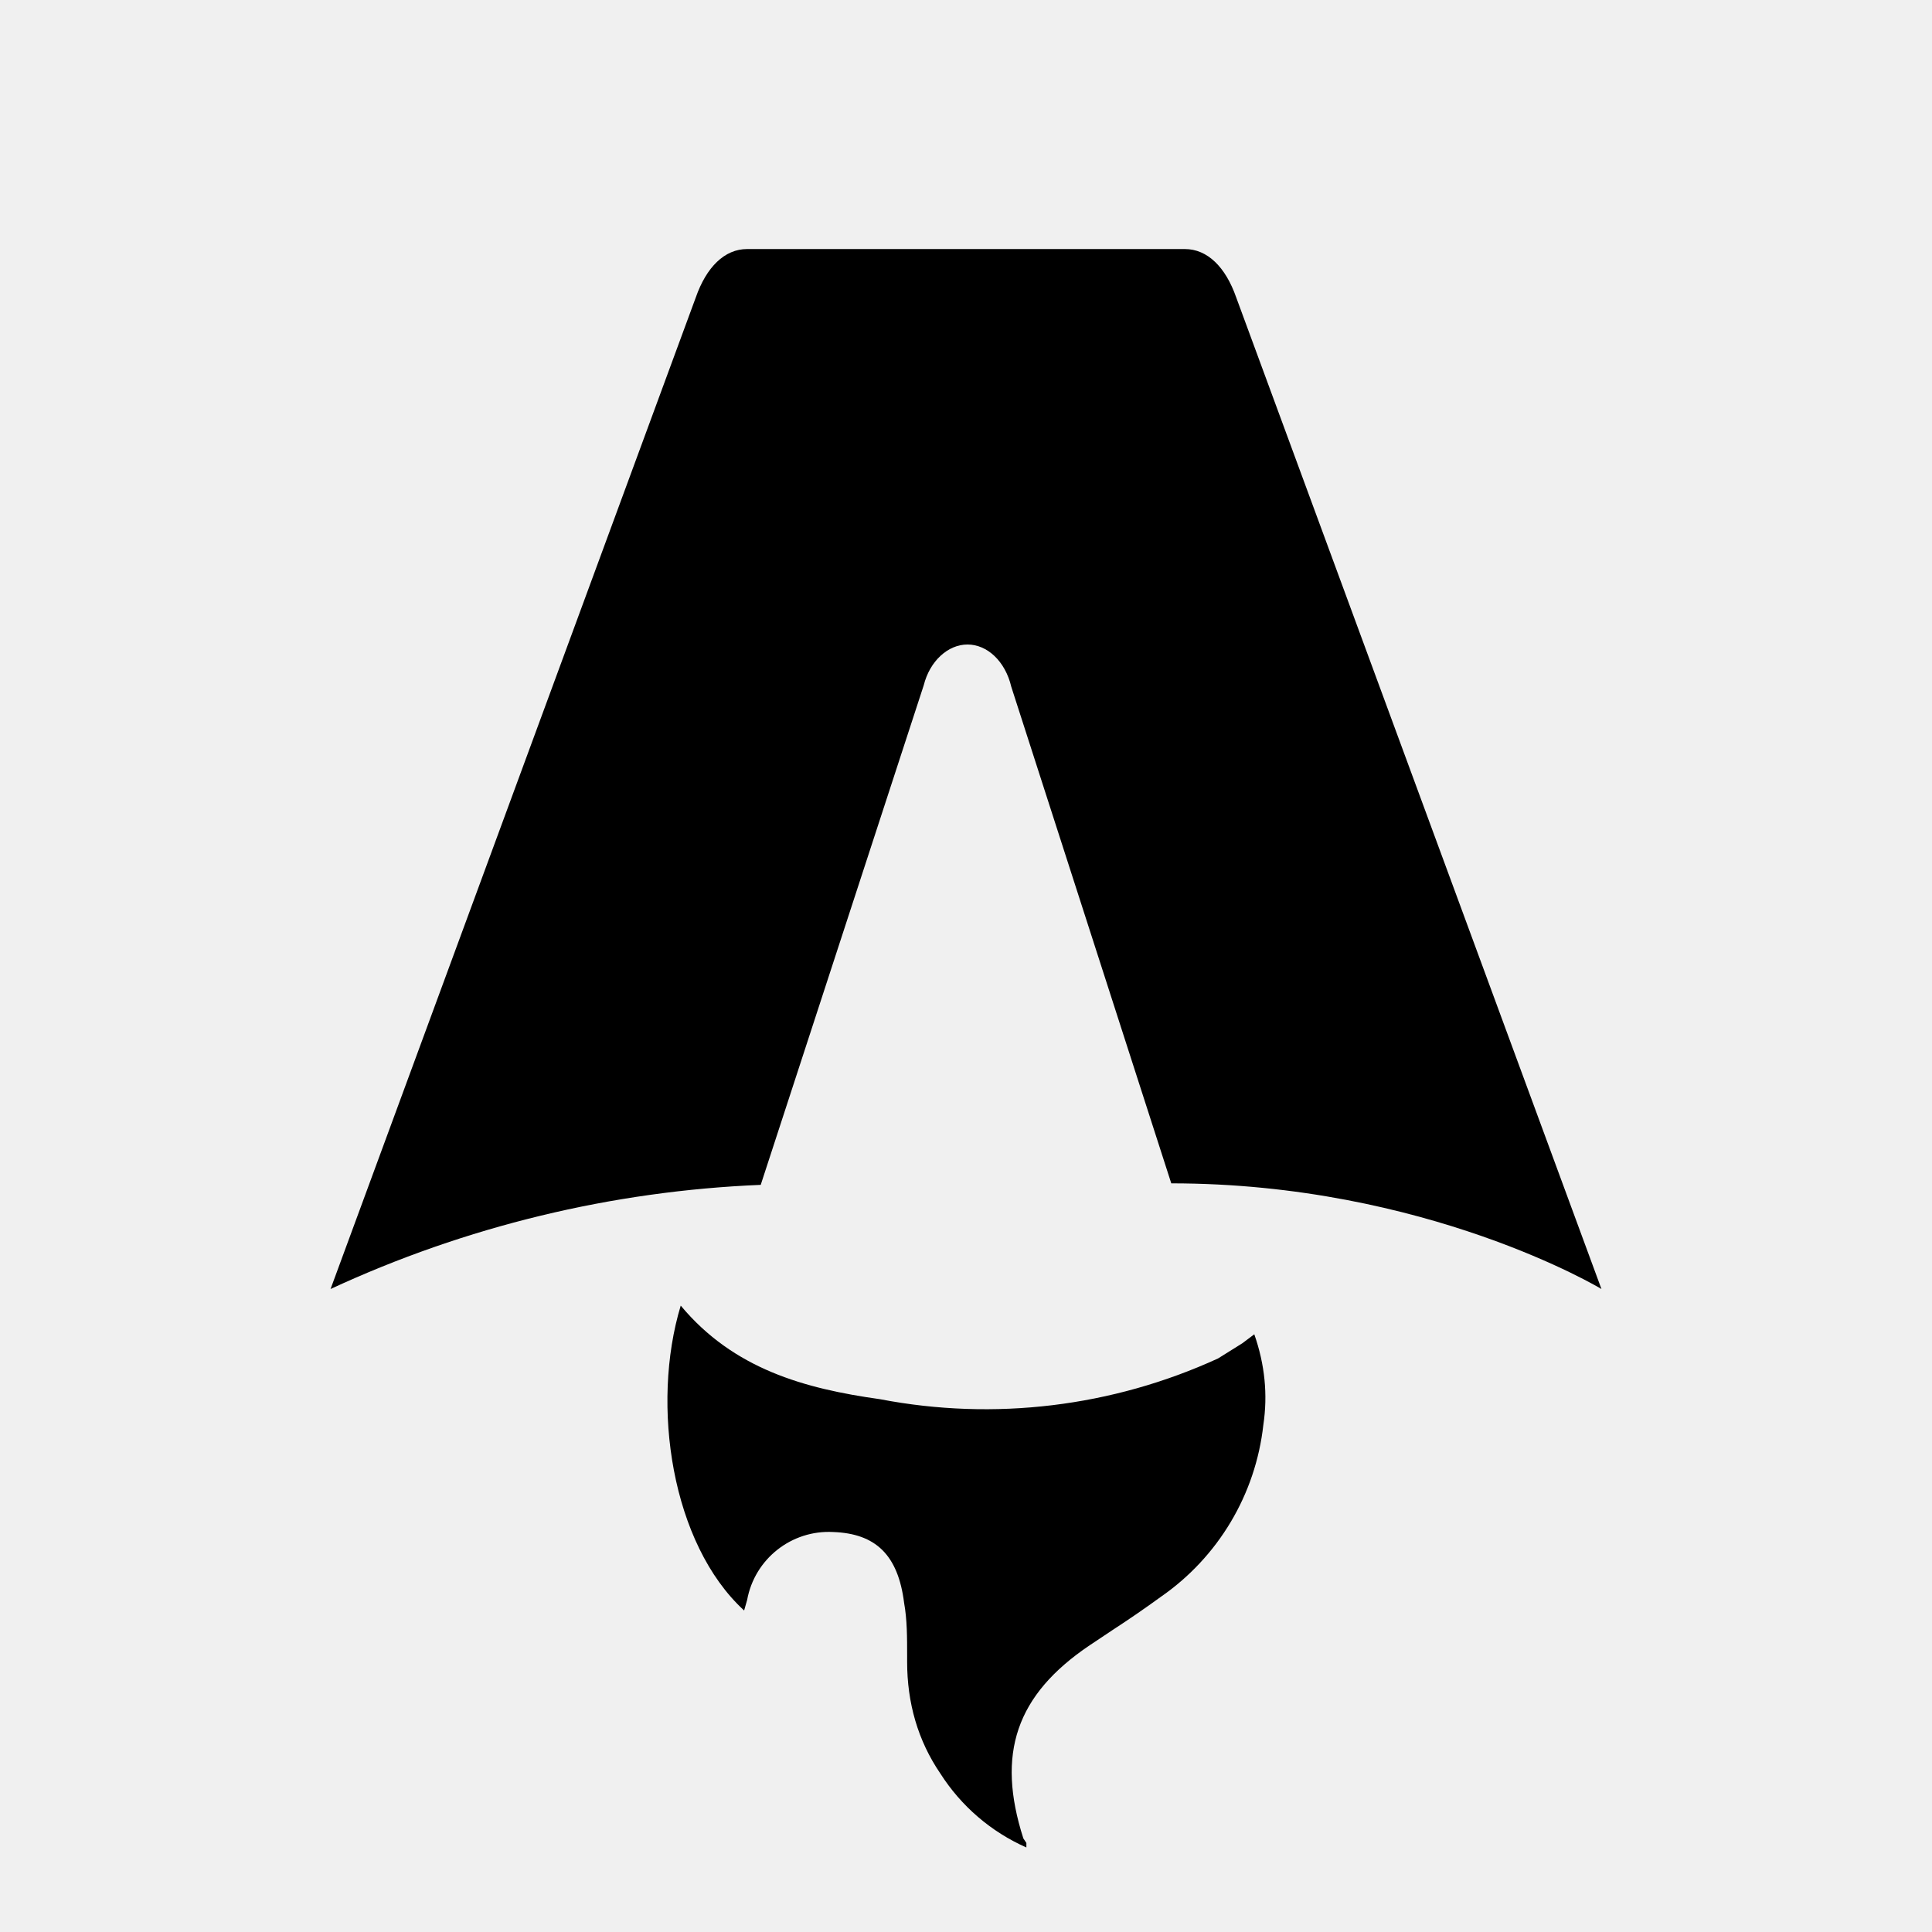
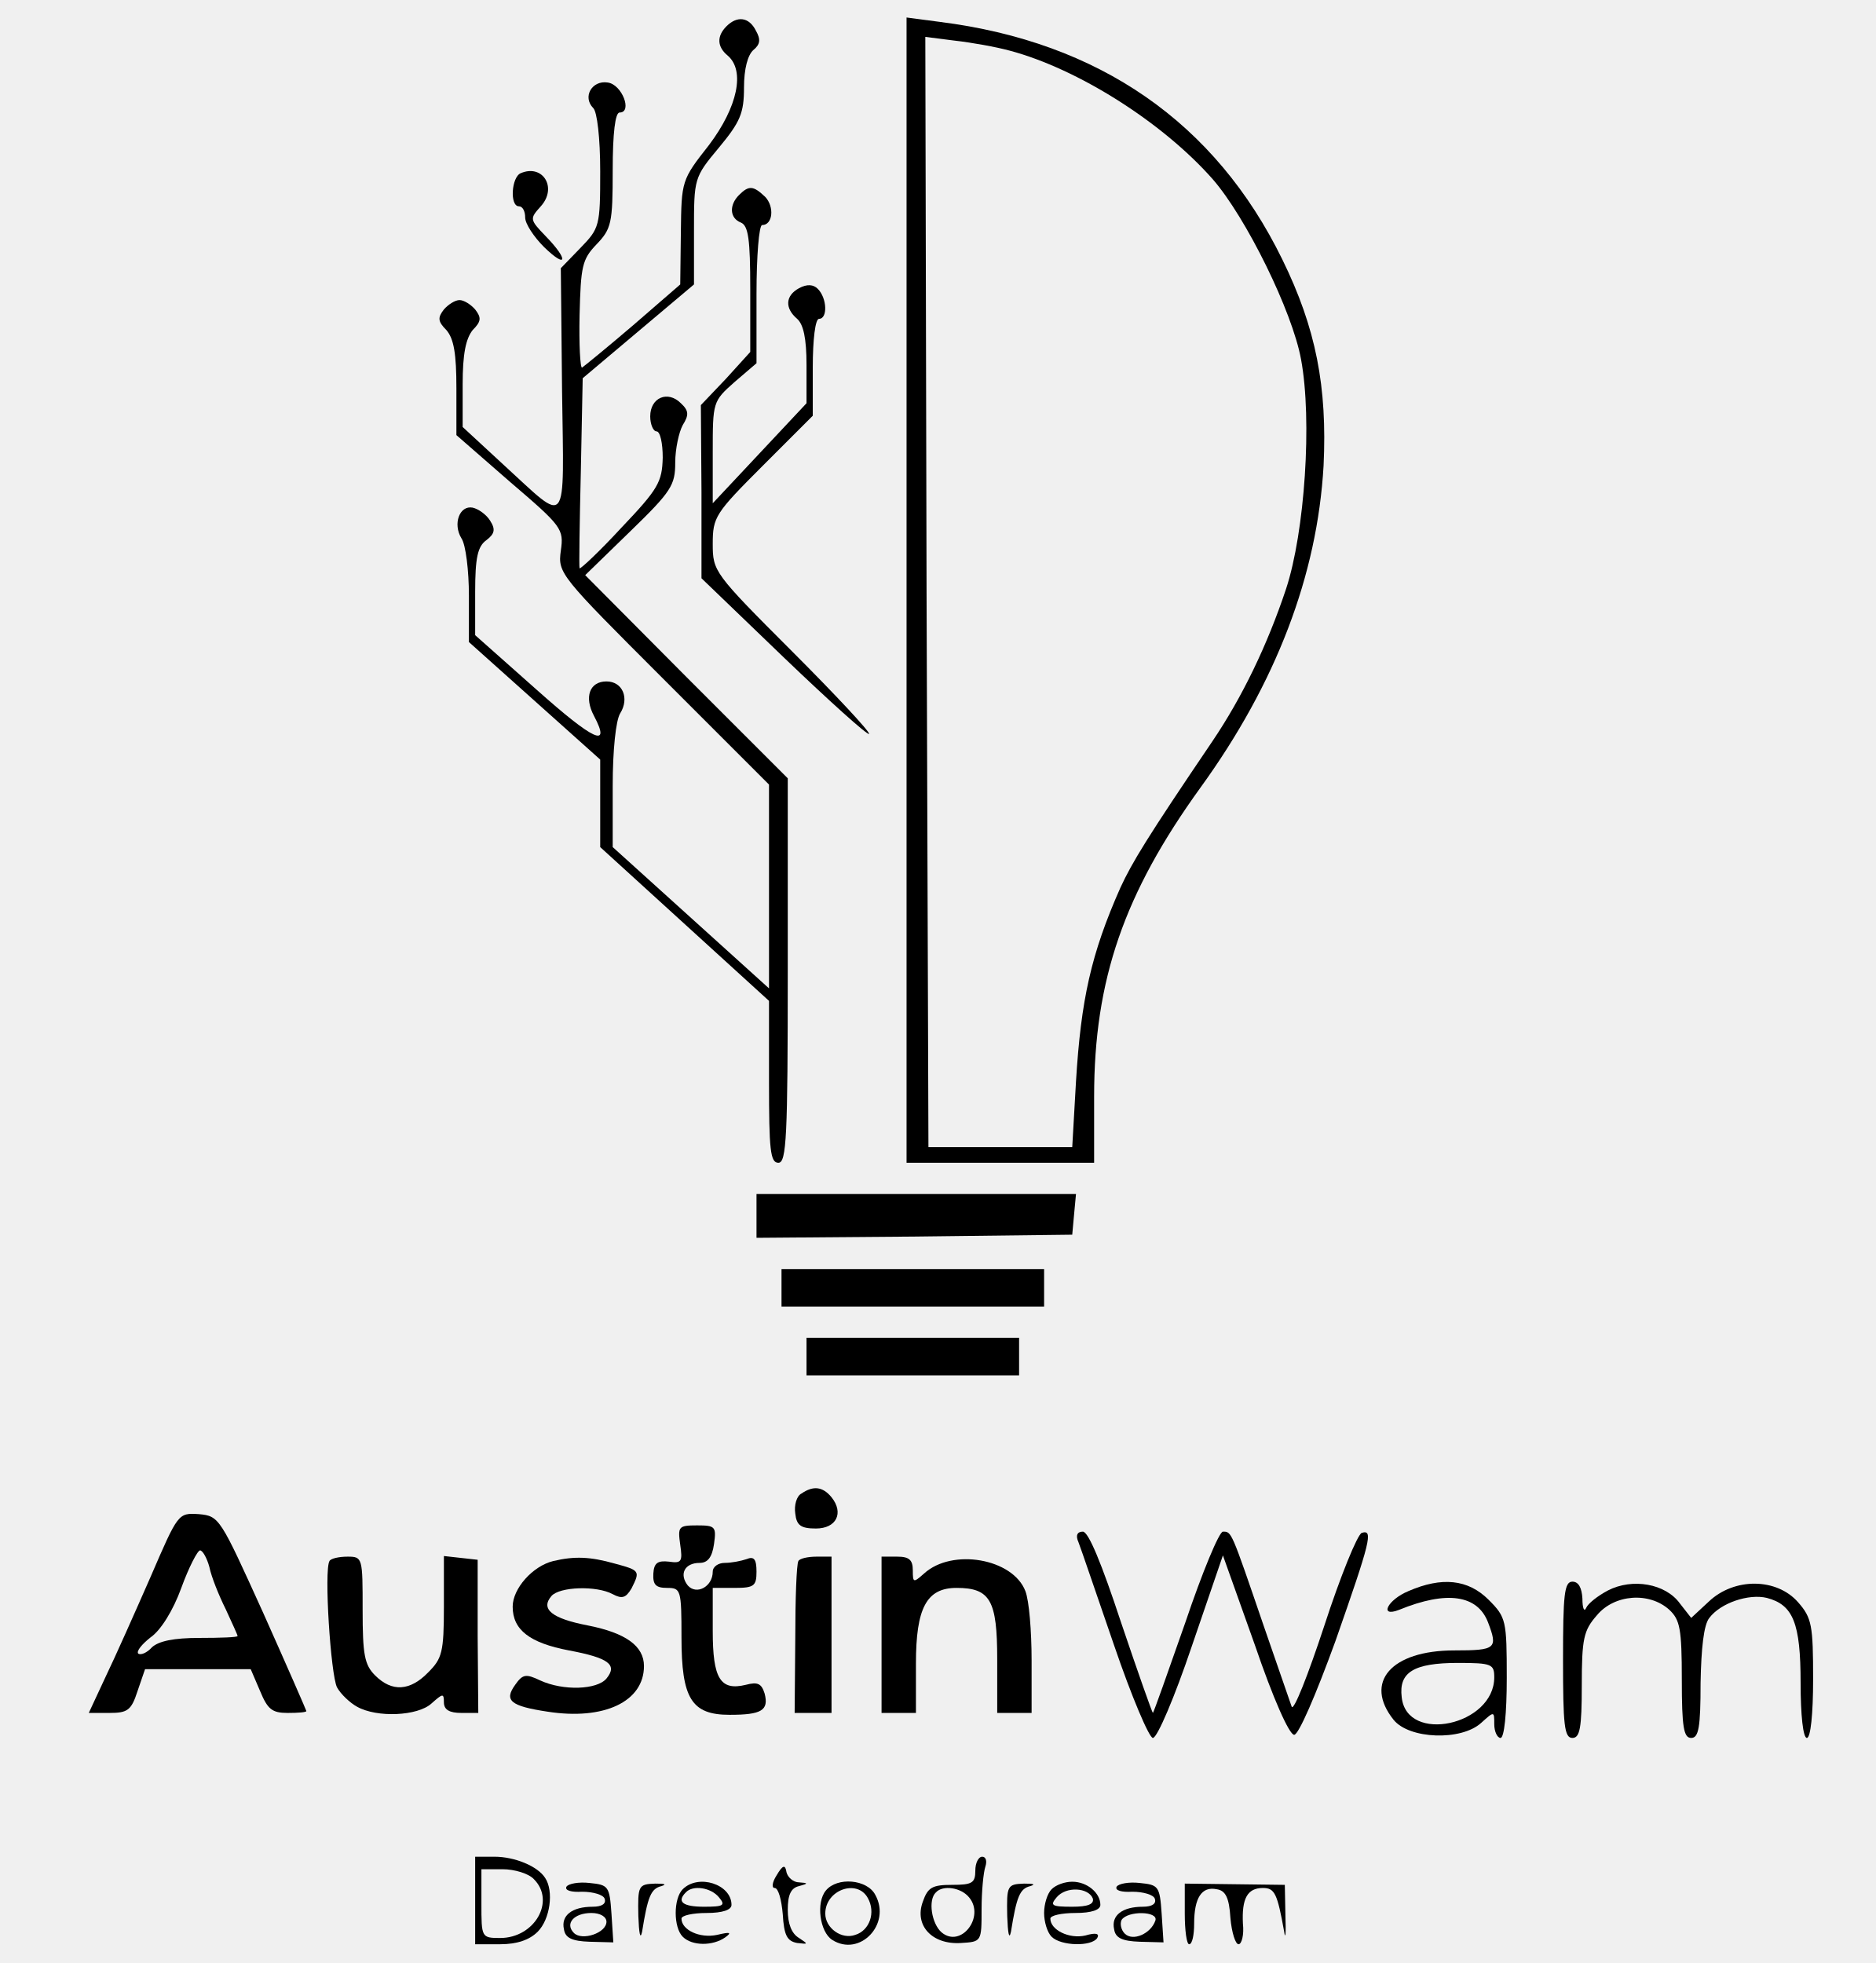
- <svg xmlns="http://www.w3.org/2000/svg" fill="none" viewBox="0 0 128 128">
-   <path d="M50.4 78.5a75.1 75.1 0 0 0-28.5 6.9l24.2-65.7c.7-2 1.9-3.2 3.4-3.2h29c1.5 0 2.7 1.2 3.4 3.2l24.2 65.7s-11.6-7-28.5-7L67 45.5c-.4-1.7-1.6-2.8-2.9-2.8-1.3 0-2.5 1.1-2.9 2.7L50.4 78.5Zm-1.1 28.2Zm-4.2-20.2c-2 6.6-.6 15.8 4.2 20.2a17.5 17.5 0 0 1 .2-.7 5.5 5.5 0 0 1 5.7-4.5c2.8.1 4.3 1.5 4.7 4.7.2 1.1.2 2.3.2 3.5v.4c0 2.7.7 5.2 2.2 7.4a13 13 0 0 0 5.7 4.9v-.3l-.2-.3c-1.8-5.6-.5-9.5 4.4-12.8l1.5-1a73 73 0 0 0 3.2-2.2 16 16 0 0 0 6.8-11.4c.3-2 .1-4-.6-6l-.8.6-1.6 1a37 37 0 0 1-22.4 2.7c-5-.7-9.7-2-13.2-6.2Z" />
-   <style>
-         path { fill: #000; }
-         @media (prefers-color-scheme: dark) {
-             path { fill: #FFF; }
-         }
-     </style>
+ <svg xmlns="http://www.w3.org/2000/svg" version="1.0" width="300pt" height="314pt" viewBox="0 0 300 314" preserveAspectRatio="xMidYMid meet">
+   <g transform="translate(0,314) scale(0.1,-0.1)" fill="#000000" stroke="none">
+     <path d="M1162 3098 c-16 -16 -15 -33 2 -47 28 -24 16 -82 -30 -143 -44 -56 -44 -57 -45 -140 l-1 -83 -75 -65 c-42 -36 -79 -66 -82 -68 -3 -1 -5 37 -4 84 2 78 4 89 27 113 24 25 26 34 26 119 0 59 4 92 11 92 21 0 4 45 -19 48 -25 4 -41 -23 -23 -41 6 -6 11 -47 11 -101 0 -88 -1 -91 -32 -123 l-31 -32 2 -197 c3 -224 11 -213 -93 -118 l-66 61 0 68 c0 49 5 73 16 87 14 14 14 20 4 33 -7 8 -18 15 -25 15 -7 0 -18 -7 -25 -15 -10 -13 -10 -19 4 -33 12 -14 16 -38 16 -93 l0 -75 86 -75 c83 -71 86 -75 81 -110 -5 -36 -1 -40 164 -205 l169 -169 0 -163 0 -163 -125 113 -125 113 0 98 c0 57 5 105 12 116 15 24 4 51 -22 51 -27 0 -36 -25 -20 -55 28 -53 0 -40 -92 42 l-98 87 0 69 c0 55 4 73 18 83 13 10 15 17 6 31 -6 10 -19 19 -28 21 -21 4 -32 -26 -18 -49 7 -10 12 -52 12 -92 l0 -74 105 -94 105 -94 0 -70 0 -70 135 -123 135 -123 0 -130 c0 -108 2 -129 15 -129 13 0 15 41 15 307 l0 308 -162 162 -162 163 72 70 c66 64 72 74 72 110 0 22 6 49 12 60 10 16 10 23 -3 35 -21 21 -49 9 -49 -21 0 -13 5 -24 10 -24 6 0 10 -19 10 -42 -1 -39 -7 -50 -66 -112 -35 -38 -66 -67 -67 -65 -1 2 0 72 2 154 l3 150 89 75 89 75 0 85 c0 85 0 86 40 134 34 41 40 55 40 96 0 30 6 52 15 60 11 9 12 17 4 31 -11 22 -30 24 -47 7z" />
+     <path d="M1450 2196 l0 -916 150 0 150 0 0 106 c0 187 48 325 170 494 121 167 187 340 197 515 6 126 -12 220 -66 330 -107 219 -293 348 -548 380 l-53 7 0 -916z m165 863 c109 -29 245 -115 325 -206 53 -61 127 -211 141 -288 18 -97 6 -276 -24 -367 -30 -90 -70 -173 -118 -244 -105 -155 -128 -193 -147 -234 -47 -106 -63 -179 -71 -310 l-6 -105 -115 0 -115 0 -3 888 -2 888 47 -6 c27 -3 66 -10 88 -16z" />
+     <path d="M833 2863 c-15 -6 -18 -53 -3 -53 6 0 10 -8 10 -18 0 -10 14 -31 30 -47 37 -36 40 -21 3 17 -26 27 -26 28 -8 48 27 30 3 68 -32 53z" />
+     <path d="M1182 2828 c-16 -16 -15 -37 3 -44 12 -5 15 -27 15 -106 l0 -101 -39 -43 -40 -42 1 -139 0 -138 132 -127 c72 -69 133 -124 136 -122 2 3 -53 62 -123 132 -125 125 -127 128 -127 172 0 43 4 49 80 125 l80 80 0 77 c0 45 4 78 10 78 14 0 13 33 -2 48 -7 7 -17 8 -30 1 -22 -12 -23 -32 -3 -49 10 -9 15 -31 15 -74 l0 -61 -75 -80 -75 -80 0 81 c0 81 0 82 35 113 l35 30 0 111 c0 60 4 110 9 110 17 0 20 29 5 45 -19 18 -26 19 -42 3z" />
+     <path d="M1210 1195 l0 -35 253 2 252 3 3 33 3 32 -255 0 -256 0 0 -35z" />
+     <path d="M1250 1080 l0 -30 210 0 210 0 0 30 0 30 -210 0 -210 0 0 -30z" />
+     <path d="M1290 970 l0 -30 170 0 170 0 0 30 0 30 -170 0 -170 0 0 -30z" />
+     <path d="M1282 751 c-8 -4 -12 -19 -10 -32 2 -19 9 -24 33 -24 33 0 45 25 25 50 -14 17 -29 19 -48 6z" />
+     <path d="M241 618 c-25 -57 -57 -129 -72 -160 l-27 -58 33 0 c29 0 35 4 45 35 l12 35 84 0 85 0 15 -35 c12 -29 19 -35 44 -35 17 0 30 1 30 3 0 1 -31 72 -69 157 -69 152 -70 155 -103 158 -33 2 -33 2 -77 -100z m94 15 c3 -15 15 -45 26 -67 10 -22 19 -41 19 -43 0 -2 -27 -3 -61 -3 -41 0 -65 -5 -76 -15 -8 -9 -18 -13 -22 -10 -3 4 6 15 20 26 16 11 36 43 49 79 12 33 26 60 30 60 4 0 11 -12 15 -27z" />
+     <path d="M1088 669 c4 -27 2 -30 -18 -27 -18 2 -24 -2 -25 -19 -1 -18 4 -23 22 -23 22 0 23 -3 23 -79 0 -98 16 -124 77 -124 51 0 63 7 56 34 -5 16 -11 19 -30 14 -41 -10 -53 10 -53 86 l0 69 35 0 c31 0 35 3 35 26 0 20 -4 25 -16 20 -9 -3 -24 -6 -35 -6 -10 0 -19 -6 -19 -14 0 -24 -26 -38 -40 -22 -14 18 -5 36 19 36 13 0 20 9 23 30 4 28 2 30 -27 30 -30 0 -31 -2 -27 -31z" />
+     <path d="M1725 673 c4 -10 29 -84 57 -165 28 -82 56 -148 62 -148 7 0 35 66 62 146 l50 146 51 -143 c29 -85 55 -144 63 -144 7 0 34 62 66 150 56 160 61 179 42 173 -7 -3 -34 -69 -60 -149 -26 -79 -49 -137 -52 -129 -3 8 -23 67 -45 130 -52 152 -51 150 -65 150 -6 0 -33 -65 -60 -145 -28 -80 -51 -145 -52 -145 -1 0 -24 65 -51 145 -31 94 -52 145 -61 145 -9 0 -12 -6 -7 -17z" />
+     <path d="M527 643 c-9 -15 2 -182 12 -202 6 -11 21 -25 32 -31 32 -18 97 -15 119 5 18 16 20 17 20 2 0 -12 9 -17 28 -17 l27 0 -1 123 0 122 -27 3 -27 3 0 -81 c0 -73 -3 -83 -25 -105 -29 -30 -58 -32 -85 -5 -17 17 -20 33 -20 105 0 83 0 85 -24 85 -14 0 -27 -3 -29 -7z" />
+     <path d="M885 643 c-33 -8 -65 -44 -65 -73 0 -37 27 -58 90 -70 64 -12 78 -23 60 -45 -15 -18 -69 -20 -106 -3 -23 11 -28 10 -40 -7 -18 -25 -8 -34 52 -43 90 -14 154 16 154 73 0 32 -29 53 -90 65 -57 11 -76 26 -58 47 13 15 72 17 98 3 15 -8 21 -6 30 9 14 28 14 29 -27 40 -39 11 -64 12 -98 4z" />
+     <path d="M1277 643 c-3 -5 -5 -61 -5 -125 l-1 -118 29 0 30 0 0 125 0 125 -24 0 c-14 0 -27 -3 -29 -7z" />
+     <path d="M1410 525 l0 -125 28 0 27 0 0 79 c0 89 17 121 65 121 54 0 65 -20 65 -114 l0 -86 28 0 27 0 0 84 c0 47 -4 96 -10 111 -20 52 -117 69 -162 28 -17 -15 -18 -15 -18 5 0 17 -6 22 -25 22 l-25 0 0 -125z" />
+     <path d="M2253 595 c-34 -14 -48 -43 -15 -30 76 31 125 24 142 -20 16 -42 13 -45 -54 -45 -101 0 -145 -51 -97 -111 25 -31 108 -34 140 -5 21 19 21 19 21 -2 0 -12 5 -22 10 -22 6 0 10 39 10 96 0 92 -1 97 -29 125 -33 33 -75 37 -128 14z m137 -138 c0 -77 -140 -107 -148 -32 -5 40 19 55 90 55 54 0 58 -2 58 -23z" />
+     <path d="M2500 485 c0 -104 2 -125 15 -125 12 0 15 16 15 84 0 75 3 88 24 112 28 34 84 38 116 9 17 -16 20 -30 20 -112 0 -76 3 -93 15 -93 12 0 15 17 15 88 1 55 5 93 14 104 18 24 63 39 92 32 42 -11 54 -40 54 -136 0 -52 4 -88 10 -88 6 0 10 38 10 94 0 86 -2 98 -24 123 -34 39 -102 40 -143 1 l-28 -26 -18 23 c-23 32 -76 41 -115 21 -17 -9 -32 -21 -35 -28 -3 -7 -6 -1 -6 15 -1 17 -6 27 -16 27 -13 0 -15 -21 -15 -125z" />
+     <path d="M760 100 l0 -70 40 0 c27 0 47 7 60 20 20 20 26 65 12 86 -12 19 -49 34 -81 34 l-31 0 0 -70z m94 34 c35 -35 1 -94 -54 -94 -30 0 -30 1 -30 55 l0 55 34 0 c19 0 42 -7 50 -16z" />
+     <path d="M1560 148 c0 -20 -5 -23 -37 -23 -32 0 -39 -4 -47 -27 -14 -38 15 -69 61 -66 33 2 33 2 33 54 0 29 3 59 6 68 3 9 1 16 -5 16 -6 0 -11 -10 -11 -22z m-10 -43 c26 -31 -13 -82 -44 -56 -16 14 -22 52 -9 64 11 12 40 8 53 -8z" />
+     <path d="M1242 140 c-7 -11 -8 -20 -3 -20 6 0 11 -19 13 -42 2 -34 7 -43 23 -46 18 -2 18 -2 3 8 -12 7 -18 23 -18 45 0 24 5 35 18 38 15 4 15 5 0 6 -9 0 -18 8 -20 16 -2 13 -6 12 -16 -5z" />
+     <path d="M906 122 c-3 -6 8 -9 25 -8 18 0 34 -5 36 -11 3 -8 -4 -13 -19 -13 -33 0 -51 -14 -46 -36 2 -14 13 -19 41 -20 l38 -1 -3 46 c-3 44 -5 46 -35 49 -17 2 -34 -1 -37 -6z m64 -56 c0 -18 -39 -31 -52 -18 -15 15 0 32 28 32 14 0 24 -6 24 -14z" />
+     <path d="M1021 75 c1 -27 3 -39 6 -25 9 56 14 69 31 73 9 3 5 4 -10 4 -27 -1 -28 -3 -27 -52z" />
+     <path d="M1092 118 c-15 -15 -15 -61 0 -76 15 -15 48 -15 68 -1 11 8 8 9 -13 4 -28 -6 -57 8 -57 26 0 5 18 9 40 9 26 0 40 5 40 13 0 33 -53 50 -78 25z m58 -13 c11 -13 7 -15 -24 -15 -34 0 -44 8 -29 23 11 12 40 8 53 -8z" />
+     <path d="M1321 116 c-16 -19 -10 -66 10 -79 44 -28 95 25 69 72 -13 25 -61 29 -79 7z m67 -12 c13 -23 3 -52 -20 -59 -22 -8 -48 11 -48 34 0 38 51 56 68 25z" />
+     <path d="M1611 75 c1 -27 3 -39 6 -25 9 56 14 69 31 73 9 3 5 4 -10 4 -27 -1 -28 -3 -27 -52z" />
+     <path d="M1682 118 c-7 -7 -12 -24 -12 -38 0 -14 5 -31 12 -38 15 -15 64 -16 73 -2 4 7 -2 9 -19 4 -26 -6 -56 9 -56 27 0 5 18 9 40 9 26 0 40 5 40 13 0 19 -21 37 -45 37 -12 0 -26 -5 -33 -12z m66 -15 c2 -9 -8 -13 -33 -13 -33 0 -36 2 -25 15 15 18 51 16 58 -2z" />
+     <path d="M1786 122 c-3 -6 8 -9 25 -8 18 0 34 -5 36 -11 3 -8 -4 -13 -19 -13 -33 0 -51 -14 -46 -36 2 -14 13 -19 41 -20 l38 -1 -3 46 c-3 44 -5 46 -35 49 -17 2 -34 -1 -37 -6z m62 -54 c-7 -21 -36 -34 -49 -21 -6 6 -8 16 -5 22 10 15 59 14 54 -1z" />
+     <path d="M1895 79 c0 -27 3 -49 7 -49 5 0 8 15 8 33 0 41 12 60 36 55 14 -2 20 -13 22 -46 2 -23 8 -42 13 -42 5 0 9 15 7 33 -2 40 7 57 32 57 19 0 23 -9 34 -70 2 -14 3 -2 2 25 l-1 50 -80 1 -80 1 0 -48z" />
+   </g>
</svg>
